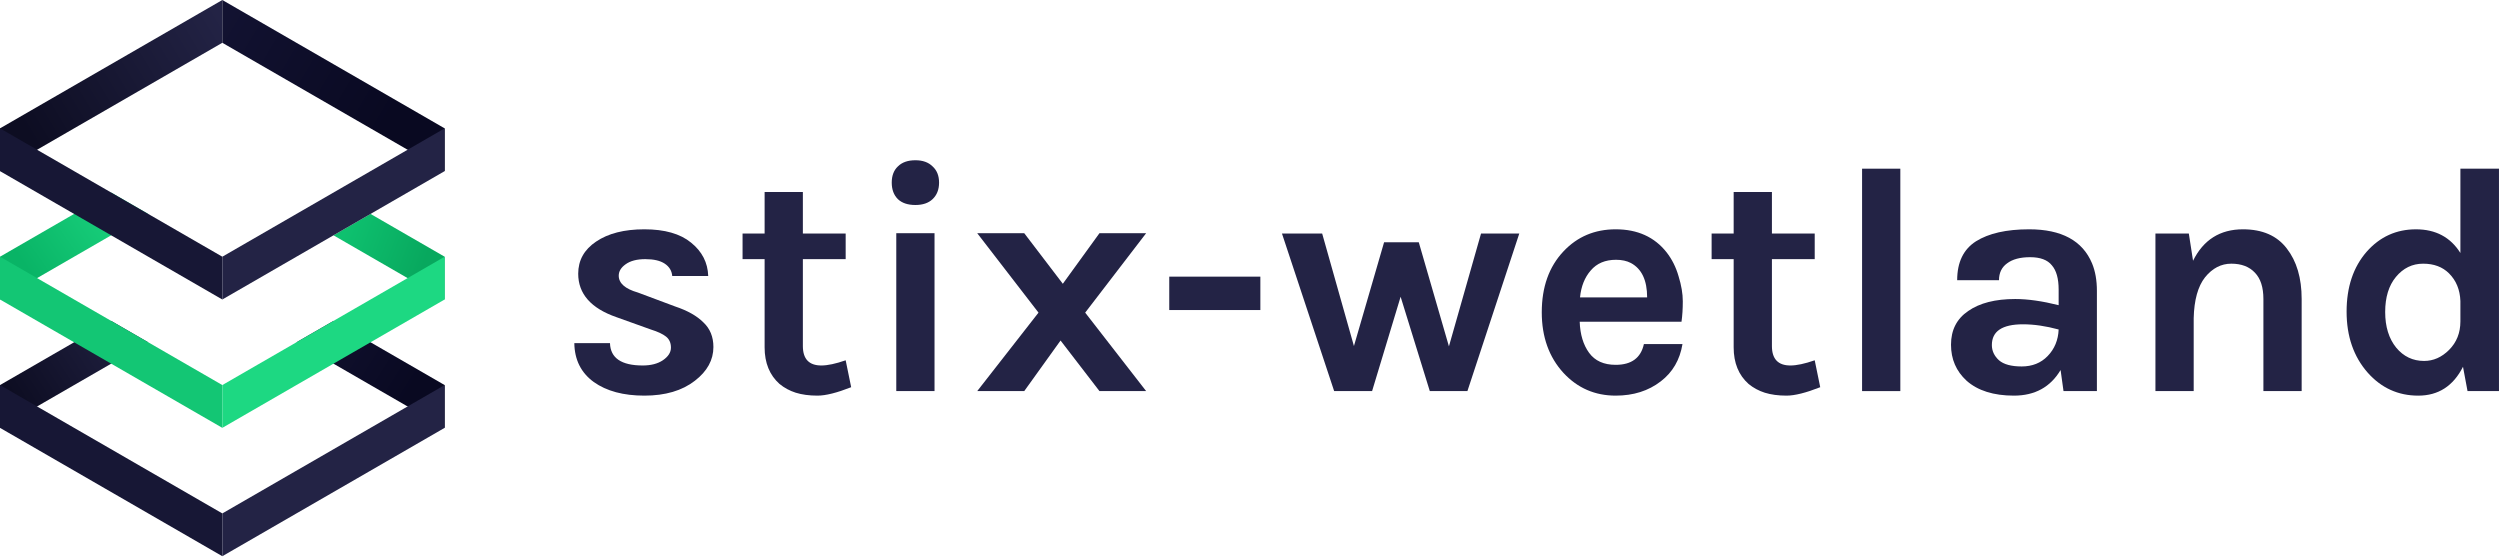
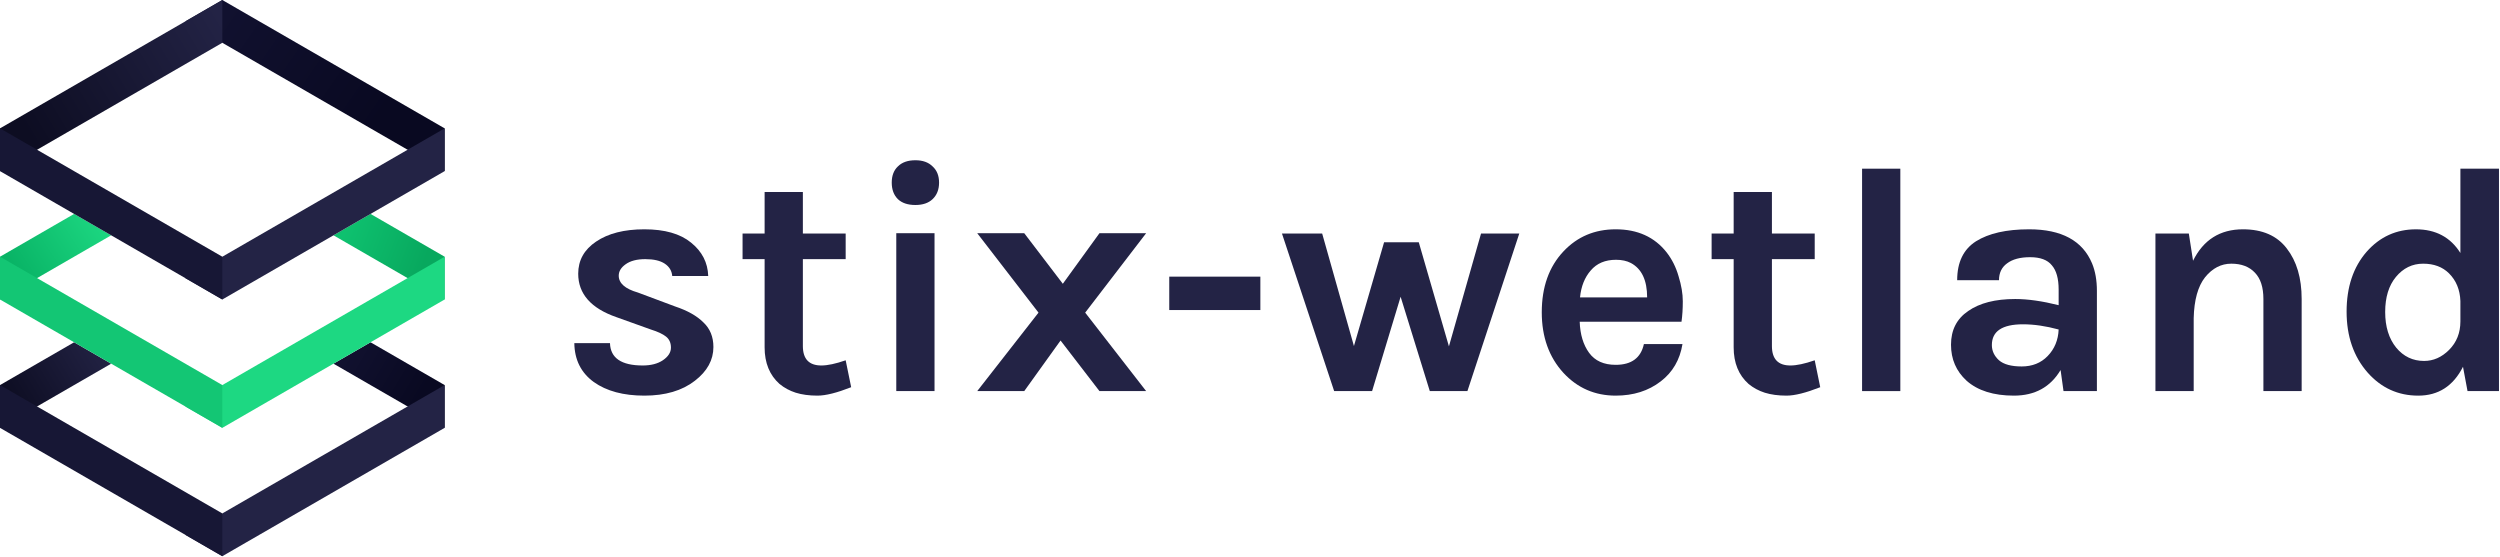
<svg xmlns="http://www.w3.org/2000/svg" width="427" height="95" viewBox="0 0 427 95" fill="none">
  <path d="M104.185 58.603C104.259 61.15 106.123 62.424 109.778 62.424C111.181 62.424 112.325 62.128 113.211 61.538C114.134 60.91 114.596 60.19 114.596 59.378C114.596 58.566 114.319 57.938 113.765 57.495C113.211 57.052 112.344 56.646 111.162 56.277L105.293 54.173C100.936 52.659 98.758 50.186 98.758 46.752C98.758 44.464 99.773 42.636 101.804 41.27C103.871 39.867 106.622 39.166 110.055 39.166C113.525 39.166 116.183 39.923 118.029 41.436C119.912 42.95 120.89 44.851 120.964 47.14H114.817C114.743 46.254 114.319 45.553 113.544 45.036C112.768 44.519 111.661 44.261 110.221 44.261C108.781 44.261 107.655 44.556 106.843 45.147C106.068 45.7 105.68 46.346 105.68 47.085C105.68 48.377 106.769 49.337 108.947 49.964L115.316 52.345C117.42 53.047 119.026 53.951 120.133 55.059C121.278 56.13 121.85 57.532 121.85 59.267C121.85 61.482 120.798 63.402 118.694 65.026C116.515 66.725 113.636 67.574 110.055 67.574C106.474 67.574 103.594 66.799 101.416 65.248C99.238 63.661 98.131 61.446 98.094 58.603H104.185Z" fill="#232345" />
  <path d="M145.381 66.134C142.944 67.094 141.025 67.574 139.622 67.574C138.218 67.574 136.983 67.408 135.912 67.075C134.878 66.743 133.955 66.245 133.143 65.58C131.445 64.067 130.596 61.981 130.596 59.323V44.261H126.83V39.886H130.596V32.798H137.13V39.886H144.44V44.261H137.13V59.101C137.13 61.316 138.182 62.424 140.286 62.424C141.358 62.424 142.742 62.129 144.44 61.538L145.381 66.134Z" fill="#232345" />
  <path d="M153.084 39.831H159.618V66.799H153.084V39.831ZM152.309 31.192C152.309 30.011 152.658 29.088 153.361 28.423C154.062 27.722 155.058 27.371 156.351 27.371C157.606 27.371 158.583 27.722 159.286 28.423C160.023 29.088 160.393 30.011 160.393 31.192C160.393 32.373 160.023 33.315 159.286 34.016C158.583 34.681 157.606 35.013 156.351 35.013C155.058 35.013 154.062 34.681 153.361 34.016C152.658 33.315 152.309 32.373 152.309 31.192Z" fill="#232345" />
  <path d="M195.761 66.799H187.787L181.142 58.16L174.94 66.799H166.91L177.376 53.398L166.91 39.831H174.94L181.529 48.47L187.787 39.831H195.761L185.35 53.398L195.761 66.799Z" fill="#232345" />
  <path d="M199.709 47.251H215.27V52.955H199.709V47.251Z" fill="#232345" />
  <path d="M225.826 39.887L231.252 59.102L236.402 41.382H242.328L247.477 59.157L252.96 39.887H259.494L250.634 66.799H244.21L239.226 50.685L234.353 66.799H227.874L218.959 39.887H225.826Z" fill="#232345" />
  <path d="M284.654 43.098C285.576 44.279 286.26 45.645 286.703 47.196C287.182 48.746 287.422 50.167 287.422 51.459C287.422 52.752 287.348 53.914 287.201 54.948H269.813C269.887 57.126 270.422 58.898 271.419 60.264C272.416 61.63 273.93 62.313 275.96 62.313C278.654 62.313 280.26 61.132 280.777 58.769H287.367C286.924 61.464 285.687 63.587 283.657 65.137C281.553 66.762 278.986 67.574 275.96 67.574C272.416 67.574 269.444 66.282 267.044 63.697C264.571 61.003 263.334 57.551 263.334 53.342C263.334 49.023 264.571 45.553 267.044 42.932C269.406 40.421 272.379 39.166 275.96 39.166C279.689 39.166 282.586 40.477 284.654 43.098ZM276.015 44.371C274.169 44.371 272.729 44.98 271.696 46.199C270.663 47.38 270.053 48.912 269.868 50.795H281.331C281.331 47.879 280.409 45.922 278.562 44.925C277.861 44.556 277.012 44.371 276.015 44.371Z" fill="#232345" />
  <path d="M310.895 66.134C308.458 67.094 306.537 67.574 305.136 67.574C303.732 67.574 302.495 67.408 301.425 67.075C300.391 66.743 299.468 66.245 298.657 65.58C296.957 64.067 296.109 61.981 296.109 59.323V44.261H292.344V39.886H296.109V32.798H302.644V39.886H309.953V44.261H302.644V59.101C302.644 61.316 303.696 62.424 305.8 62.424C306.87 62.424 308.254 62.129 309.953 61.538L310.895 66.134Z" fill="#232345" />
  <path d="M318.043 28.811H324.577V66.799H318.043V28.811Z" fill="#232345" />
  <path d="M344.197 51.072C346.337 51.072 348.812 51.423 351.617 52.124V49.466C351.617 47.583 351.23 46.199 350.454 45.313C349.715 44.39 348.48 43.928 346.744 43.928C345.046 43.928 343.735 44.279 342.812 44.98C341.89 45.645 341.428 46.605 341.428 47.86H334.285C334.285 44.796 335.356 42.581 337.496 41.215C339.675 39.849 342.702 39.166 346.578 39.166C352.116 39.166 355.696 41.104 357.321 44.98C357.875 46.309 358.151 47.879 358.151 49.687V66.799H352.448L351.949 63.199C350.214 66.115 347.556 67.574 343.975 67.574C340.506 67.574 337.81 66.725 335.89 65.026C334.118 63.402 333.232 61.353 333.232 58.88C333.232 56.369 334.21 54.45 336.167 53.121C338.124 51.755 340.8 51.072 344.197 51.072ZM351.617 56.277C349.439 55.687 347.409 55.391 345.526 55.391C341.982 55.391 340.21 56.572 340.21 58.935C340.21 59.932 340.616 60.799 341.428 61.538C342.24 62.239 343.532 62.59 345.304 62.59C347.113 62.59 348.59 61.999 349.734 60.818C350.916 59.6 351.543 58.086 351.617 56.277Z" fill="#232345" />
  <path d="M374.572 44.538C376.344 40.957 379.187 39.166 383.1 39.166C386.422 39.166 388.914 40.255 390.576 42.433C392.275 44.611 393.123 47.491 393.123 51.072V66.799H386.589V51.072C386.589 49.078 386.109 47.583 385.149 46.586C384.19 45.553 382.842 45.036 381.106 45.036C379.372 45.036 377.877 45.811 376.621 47.362C375.403 48.912 374.757 51.238 374.683 54.339V66.799H368.148V39.886H373.852L374.572 44.538Z" fill="#232345" />
  <path d="M420.679 62.646C419.017 65.932 416.47 67.575 413.037 67.575C409.604 67.575 406.724 66.264 404.398 63.643C401.998 60.911 400.799 57.441 400.799 53.232C400.799 49.024 401.943 45.609 404.232 42.988C406.484 40.44 409.29 39.167 412.649 39.167C416.008 39.167 418.538 40.514 420.236 43.209V28.811H426.825V66.799H421.454L420.679 62.646ZM413.868 45.037C412.021 45.037 410.471 45.793 409.216 47.307C407.998 48.784 407.389 50.777 407.389 53.288C407.389 55.798 408.017 57.828 409.271 59.379C410.526 60.893 412.114 61.649 414.034 61.649C415.621 61.649 417.043 61.022 418.298 59.767C419.59 58.474 420.236 56.85 420.236 54.894V51.405C420.161 49.485 419.516 47.916 418.298 46.698C417.19 45.59 415.714 45.037 413.868 45.037Z" fill="#232345" />
-   <path d="M0 65.769V73.077L25.315 58.462L18.986 54.808L0 65.769Z" fill="url(#paint0_linear)" />
+   <path d="M0 65.77V73.077L18.986 62.116L12.657 58.462L0 65.77Z" fill="url(#paint0_linear)" />
+   <path d="M75.943 73.077V65.77L63.286 58.462L56.957 62.116L75.943 73.077Z" fill="url(#paint1_linear)" />
+   <path d="M75.943 65.769V73.077L37.971 95L31.643 91.346L75.943 65.769Z" fill="#232345" />
  <path d="M0 73.077V65.769L37.972 87.693V95L0 73.077Z" fill="#171735" />
-   <path d="M75.944 73.077V65.769L56.958 54.808L50.629 58.462L75.944 73.077Z" fill="url(#paint1_linear)" />
-   <path d="M75.945 65.769V73.077L37.973 95V87.693L75.945 65.769Z" fill="#232345" />
-   <path d="M0 43.846V51.154L25.315 36.539L18.986 32.885L0 43.846Z" fill="url(#paint2_linear)" />
+   <path d="M0 43.846V51.154L18.986 40.192L12.657 36.538L0 43.846Z" fill="url(#paint2_linear)" />
+   <path d="M75.943 51.154V43.846L63.286 36.538L56.957 40.192L75.943 51.154Z" fill="url(#paint3_linear)" />
+   <path d="M75.943 43.846L31.643 69.423L37.971 73.076L75.943 51.153V43.846Z" fill="#1DD882" />
  <path d="M0 43.846V51.153L37.972 73.076V65.769L0 43.846Z" fill="#13C674" />
-   <path d="M75.943 51.154V43.846L63.286 36.538L56.957 40.192L75.943 51.154Z" fill="url(#paint3_linear)" />
-   <path d="M75.945 43.846L37.973 65.769V73.076L75.945 51.153V43.846Z" fill="#1DD882" />
-   <path d="M0 29.231L37.972 7.308V0L0 21.923V29.231Z" fill="url(#paint4_linear)" />
+   <path d="M31.643 3.654L37.971 0L75.943 21.923V29.231L31.643 3.654Z" fill="url(#paint4_linear)" />
+   <path d="M0 29.231L37.972 7.308V0L0 21.923V29.231Z" fill="url(#paint5_linear)" />
+   <path d="M75.943 21.923L31.643 47.5L37.971 51.154L75.943 29.23V21.923Z" fill="#232345" />
  <path d="M37.972 43.846L0 21.923V29.23L37.972 51.154V43.846Z" fill="#171735" />
-   <path d="M37.973 7.308V0L75.945 21.923V29.231L37.973 7.308Z" fill="url(#paint5_linear)" />
-   <path d="M75.945 21.923L37.973 43.846V51.154L75.945 29.23V21.923Z" fill="#232345" />
  <defs>
-     <linearGradient id="paint0_linear" x1="25.315" y1="56.983" x2="0.899" y2="72.717" gradientUnits="userSpaceOnUse">
+     <linearGradient id="paint0_linear" x1="18.986" y1="60.202" x2="1.62338e-06" y2="71.673" gradientUnits="userSpaceOnUse">
      <stop stop-color="#232345" />
      <stop offset="0.866" stop-color="#0D0D22" />
    </linearGradient>
-     <linearGradient id="paint1_linear" x1="50.629" y1="57.428" x2="73.593" y2="71.93" gradientUnits="userSpaceOnUse">
+     <linearGradient id="paint1_linear" x1="56.957" y1="60.558" x2="74.796" y2="71.119" gradientUnits="userSpaceOnUse">
      <stop stop-color="#121231" />
      <stop offset="0.79" stop-color="#090921" />
    </linearGradient>
-     <linearGradient id="paint2_linear" x1="25.315" y1="36.024" x2="2.568" y2="52.061" gradientUnits="userSpaceOnUse">
+     <linearGradient id="paint2_linear" x1="18.986" y1="39.05" x2="1.211" y2="50.797" gradientUnits="userSpaceOnUse">
      <stop stop-color="#1DD882" />
      <stop offset="0.812" stop-color="#09B466" />
    </linearGradient>
    <linearGradient id="paint3_linear" x1="59.093" y1="38.921" x2="75.07" y2="45.026" gradientUnits="userSpaceOnUse">
      <stop stop-color="#0EC16F" />
      <stop offset="0.855" stop-color="#08A85E" />
    </linearGradient>
-     <linearGradient id="paint4_linear" x1="37.972" y1="3.481" x2="1.75846e-07" y2="26.422" gradientUnits="userSpaceOnUse">
+     <linearGradient id="paint4_linear" x1="31.643" y1="4.193" x2="69.7" y2="30.479" gradientUnits="userSpaceOnUse">
+       <stop stop-color="#121231" />
+       <stop offset="0.79" stop-color="#090921" />
+     </linearGradient>
+     <linearGradient id="paint5_linear" x1="37.972" y1="3.481" x2="5.96515e-07" y2="26.422" gradientUnits="userSpaceOnUse">
      <stop stop-color="#232345" />
      <stop offset="0.866" stop-color="#0D0D22" />
    </linearGradient>
-     <linearGradient id="paint5_linear" x1="37.973" y1="4.193" x2="73.65" y2="25.315" gradientUnits="userSpaceOnUse">
-       <stop stop-color="#121231" />
-       <stop offset="0.79" stop-color="#090921" />
-     </linearGradient>
  </defs>
</svg>
